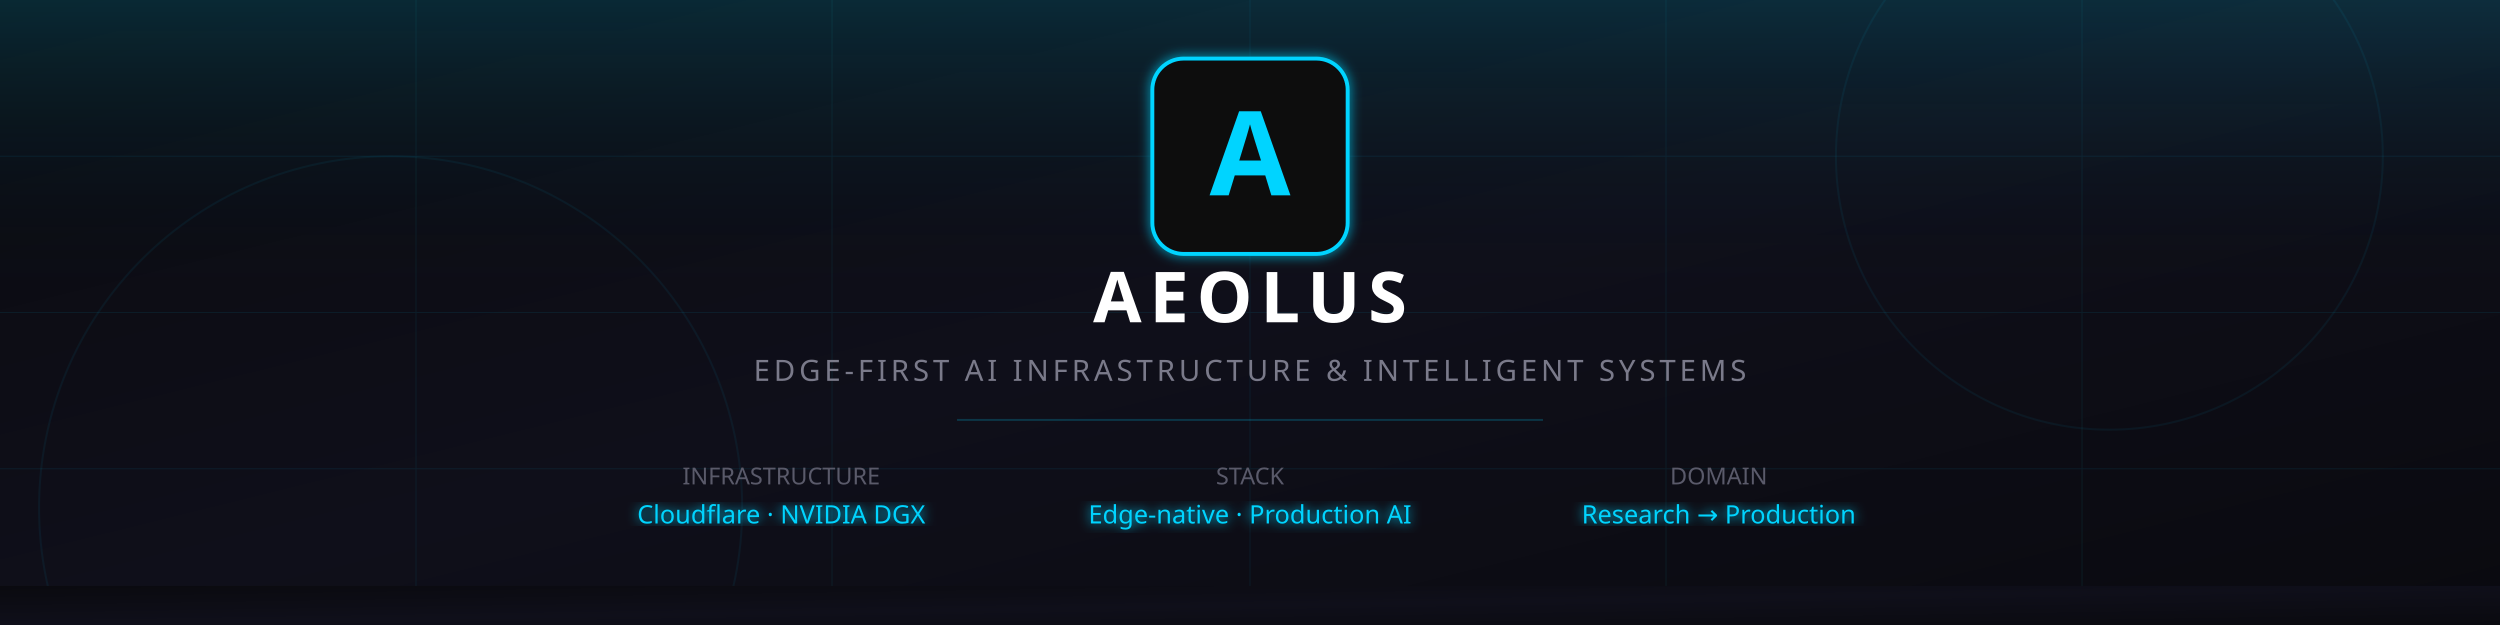
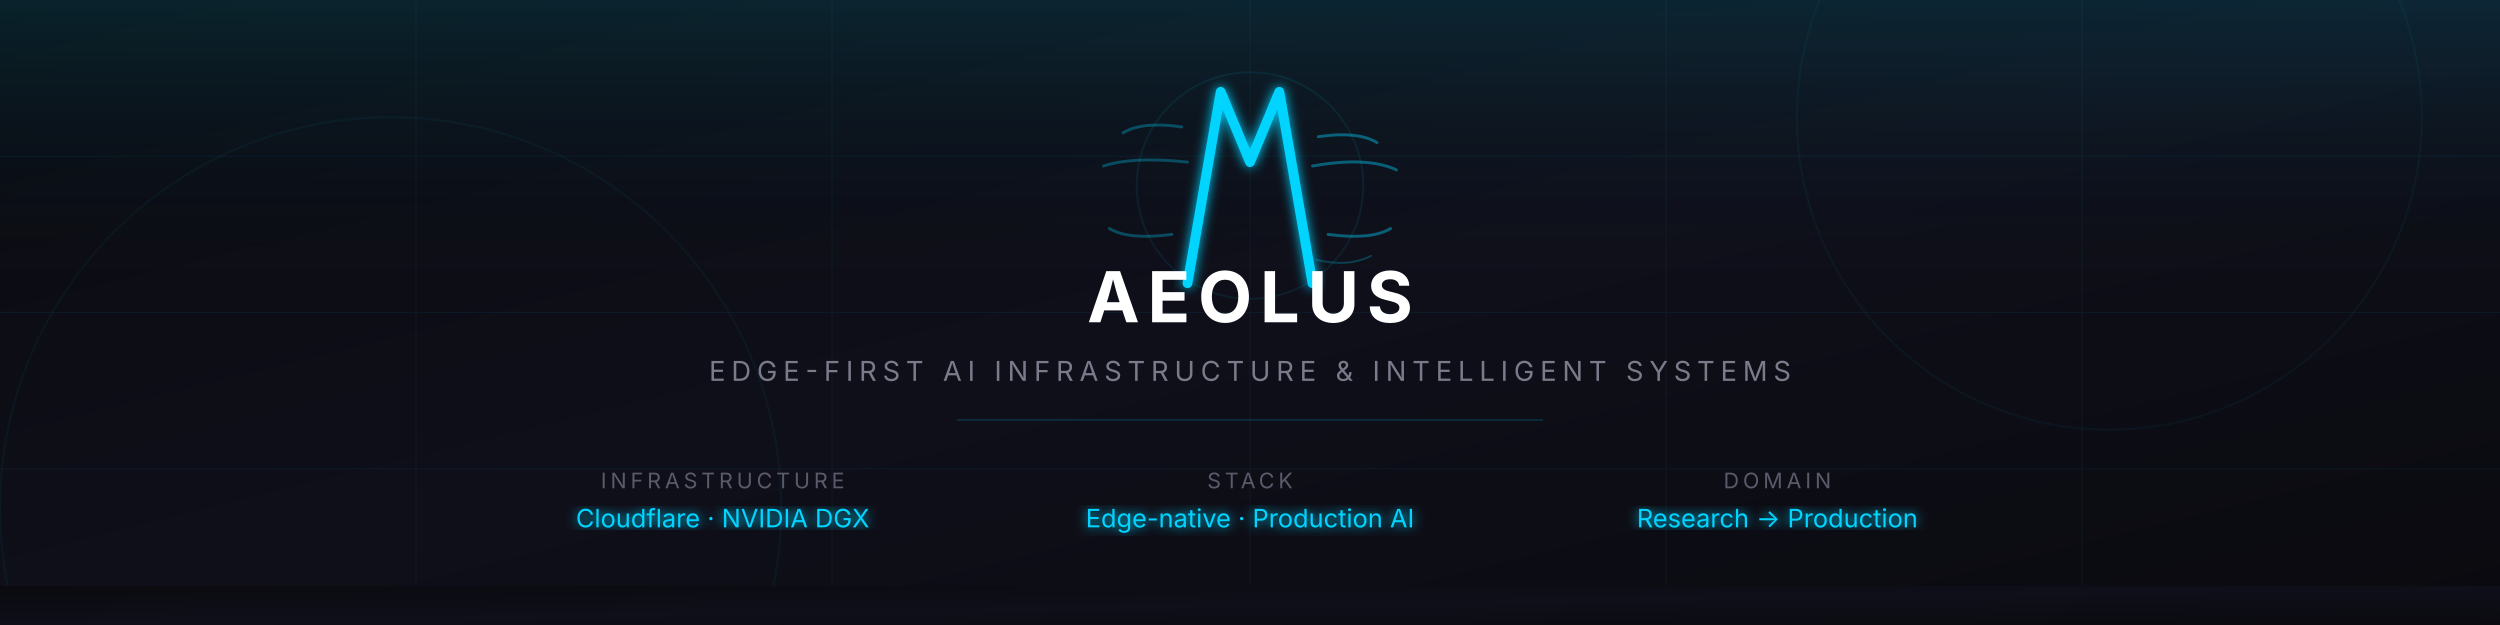
<svg xmlns="http://www.w3.org/2000/svg" viewBox="0 0 1280 320" width="1280" height="320">
  <defs>
    <linearGradient id="bgGrad" x1="0" y1="0" x2="1" y2="1">
      <stop offset="0%" stop-color="#0A0A0F" />
      <stop offset="50%" stop-color="#0F0F1A" />
      <stop offset="100%" stop-color="#0A0A0F" />
    </linearGradient>
-     <linearGradient id="gridGrad" x1="0" y1="0" x2="1" y2="0">
-       <stop offset="0%" stop-color="transparent" />
-       <stop offset="50%" stop-color="rgba(0,212,255,0.04)" />
-       <stop offset="100%" stop-color="transparent" />
-     </linearGradient>
    <linearGradient id="accentGlow" x1="0.5" y1="0" x2="0.5" y2="1">
-       <stop offset="0%" stop-color="rgba(0,212,255,0.15)" />
+       <stop offset="0%" stop-color="rgba(0,212,255,0.12)" />
      <stop offset="100%" stop-color="transparent" />
    </linearGradient>
    <filter id="glow">
      <feGaussianBlur stdDeviation="3" result="blur" />
      <feMerge>
        <feMergeNode in="blur" />
        <feMergeNode in="SourceGraphic" />
      </feMerge>
    </filter>
+     <filter id="softGlow">
+       <feGaussianBlur stdDeviation="6" result="blur" />
+       <feMerge>
+         <feMergeNode in="blur" />
+         <feMergeNode in="SourceGraphic" />
+       </feMerge>
+     </filter>
  </defs>
  <rect width="1280" height="320" fill="url(#bgGrad)" />
-   <g opacity="0.08">
+   <g opacity="0.06">
    <line x1="0" y1="80" x2="1280" y2="80" stroke="#00D4FF" stroke-width="0.5" />
    <line x1="0" y1="160" x2="1280" y2="160" stroke="#00D4FF" stroke-width="0.5" />
    <line x1="0" y1="240" x2="1280" y2="240" stroke="#00D4FF" stroke-width="0.5" />
    <line x1="213" y1="0" x2="213" y2="320" stroke="#00D4FF" stroke-width="0.5" />
    <line x1="426" y1="0" x2="426" y2="320" stroke="#00D4FF" stroke-width="0.5" />
    <line x1="640" y1="0" x2="640" y2="320" stroke="#00D4FF" stroke-width="0.5" />
    <line x1="853" y1="0" x2="853" y2="320" stroke="#00D4FF" stroke-width="0.5" />
    <line x1="1066" y1="0" x2="1066" y2="320" stroke="#00D4FF" stroke-width="0.5" />
  </g>
  <rect width="1280" height="160" fill="url(#accentGlow)" />
-   <g opacity="0.06">
-     <circle cx="200" cy="260" r="180" fill="none" stroke="#00D4FF" stroke-width="1" />
-     <circle cx="1080" cy="80" r="140" fill="none" stroke="#00D4FF" stroke-width="1" />
+   <g opacity="0.05">
+     <circle cx="200" cy="260" r="200" fill="none" stroke="#00D4FF" stroke-width="1" />
+     <circle cx="1080" cy="60" r="160" fill="none" stroke="#00D4FF" stroke-width="1" />
  </g>
-   <rect x="590" y="30" width="100" height="100" rx="16" fill="#0A0A0F" stroke="#00D4FF" stroke-width="2" filter="url(#glow)" />
-   <text x="640" y="100" font-family="system-ui, sans-serif" font-size="60" font-weight="800" fill="#00D4FF" text-anchor="middle">A</text>
-   <text x="640" y="165" font-family="system-ui, sans-serif" font-size="36" font-weight="700" fill="#FFFFFF" text-anchor="middle" letter-spacing="4">AEOLUS</text>
-   <text x="640" y="195" font-family="system-ui, sans-serif" font-size="15" fill="#7A7A8A" text-anchor="middle" letter-spacing="2">EDGE-FIRST AI INFRASTRUCTURE &amp; INTELLIGENT SYSTEMS</text>
-   <line x1="490" y1="215" x2="790" y2="215" stroke="rgba(0,212,255,0.2)" stroke-width="1" />
-   <g>
-     <text x="400" y="248" font-family="system-ui, sans-serif" font-size="12" fill="#5A5A6A" text-anchor="middle">INFRASTRUCTURE</text>
-     <text x="400" y="268" font-family="system-ui, sans-serif" font-size="13" fill="#00D4FF" text-anchor="middle" filter="url(#glow)">Cloudflare · NVIDIA DGX</text>
-     <text x="640" y="248" font-family="system-ui, sans-serif" font-size="12" fill="#5A5A6A" text-anchor="middle">STACK</text>
-     <text x="640" y="268" font-family="system-ui, sans-serif" font-size="13" fill="#00D4FF" text-anchor="middle" filter="url(#glow)">Edge-native · Production AI</text>
-     <text x="880" y="248" font-family="system-ui, sans-serif" font-size="12" fill="#5A5A6A" text-anchor="middle">DOMAIN</text>
-     <text x="880" y="268" font-family="system-ui, sans-serif" font-size="13" fill="#00D4FF" text-anchor="middle" filter="url(#glow)">Research → Production</text>
+   <g transform="translate(560, 15)">
+     <circle cx="80" cy="80" r="58" fill="none" stroke="rgba(0,212,255,0.08)" stroke-width="1" />
+     <path d="M 48 130 L 65 32 L 80 68 L 95 32 L 112 130" fill="none" stroke="#00D4FF" stroke-width="5" stroke-linecap="round" stroke-linejoin="round" filter="url(#glow)" />
+     <line x1="62" y1="88" x2="98" y2="88" stroke="#00D4FF" stroke-width="2.5" stroke-linecap="round" filter="url(#glow)" />
+     <g opacity="0.4">
+       <path d="M 115 55 Q 135 52 145 58" fill="none" stroke="#00D4FF" stroke-width="1.5" stroke-linecap="round" />
+       <path d="M 112 70 Q 140 65 155 72" fill="none" stroke="#00D4FF" stroke-width="1.5" stroke-linecap="round" />
+       <path d="M 120 105 Q 142 108 152 102" fill="none" stroke="#00D4FF" stroke-width="1.5" stroke-linecap="round" />
+       <path d="M 114 118 Q 130 122 142 116" fill="none" stroke="#00D4FF" stroke-width="1" stroke-linecap="round" opacity="0.6" />
+     </g>
+     <g opacity="0.3">
+       <path d="M 45 50 Q 25 47 15 53" fill="none" stroke="#00D4FF" stroke-width="1.5" stroke-linecap="round" />
+       <path d="M 48 68 Q 20 65 5 70" fill="none" stroke="#00D4FF" stroke-width="1.5" stroke-linecap="round" />
+       <path d="M 40 105 Q 18 108 8 102" fill="none" stroke="#00D4FF" stroke-width="1.5" stroke-linecap="round" />
+     </g>
+   </g>
+   <text x="640" y="165" font-family="system-ui, -apple-system, sans-serif" font-size="36" font-weight="700" fill="#FFFFFF" text-anchor="middle" letter-spacing="4">AEOLUS</text>
+   <text x="640" y="195" font-family="system-ui, -apple-system, sans-serif" font-size="14" fill="#7A7A8A" text-anchor="middle" letter-spacing="3">EDGE-FIRST AI INFRASTRUCTURE &amp; INTELLIGENT SYSTEMS</text>
+   <line x1="490" y1="215" x2="790" y2="215" stroke="rgba(0,212,255,0.15)" stroke-width="1" />
+   <g font-family="system-ui, -apple-system, sans-serif">
+     <text x="370" y="250" font-size="11" fill="#5A5A6A" text-anchor="middle" letter-spacing="2">INFRASTRUCTURE</text>
+     <text x="370" y="270" font-size="13" fill="#00D4FF" text-anchor="middle" filter="url(#glow)">Cloudflare · NVIDIA DGX</text>
+     <text x="640" y="250" font-size="11" fill="#5A5A6A" text-anchor="middle" letter-spacing="2">STACK</text>
+     <text x="640" y="270" font-size="13" fill="#00D4FF" text-anchor="middle" filter="url(#glow)">Edge-native · Production AI</text>
+     <text x="910" y="250" font-size="11" fill="#5A5A6A" text-anchor="middle" letter-spacing="2">DOMAIN</text>
+     <text x="910" y="270" font-size="13" fill="#00D4FF" text-anchor="middle" filter="url(#glow)">Research → Production</text>
  </g>
  <rect y="300" width="1280" height="20" fill="url(#bgGrad)" />
</svg>
